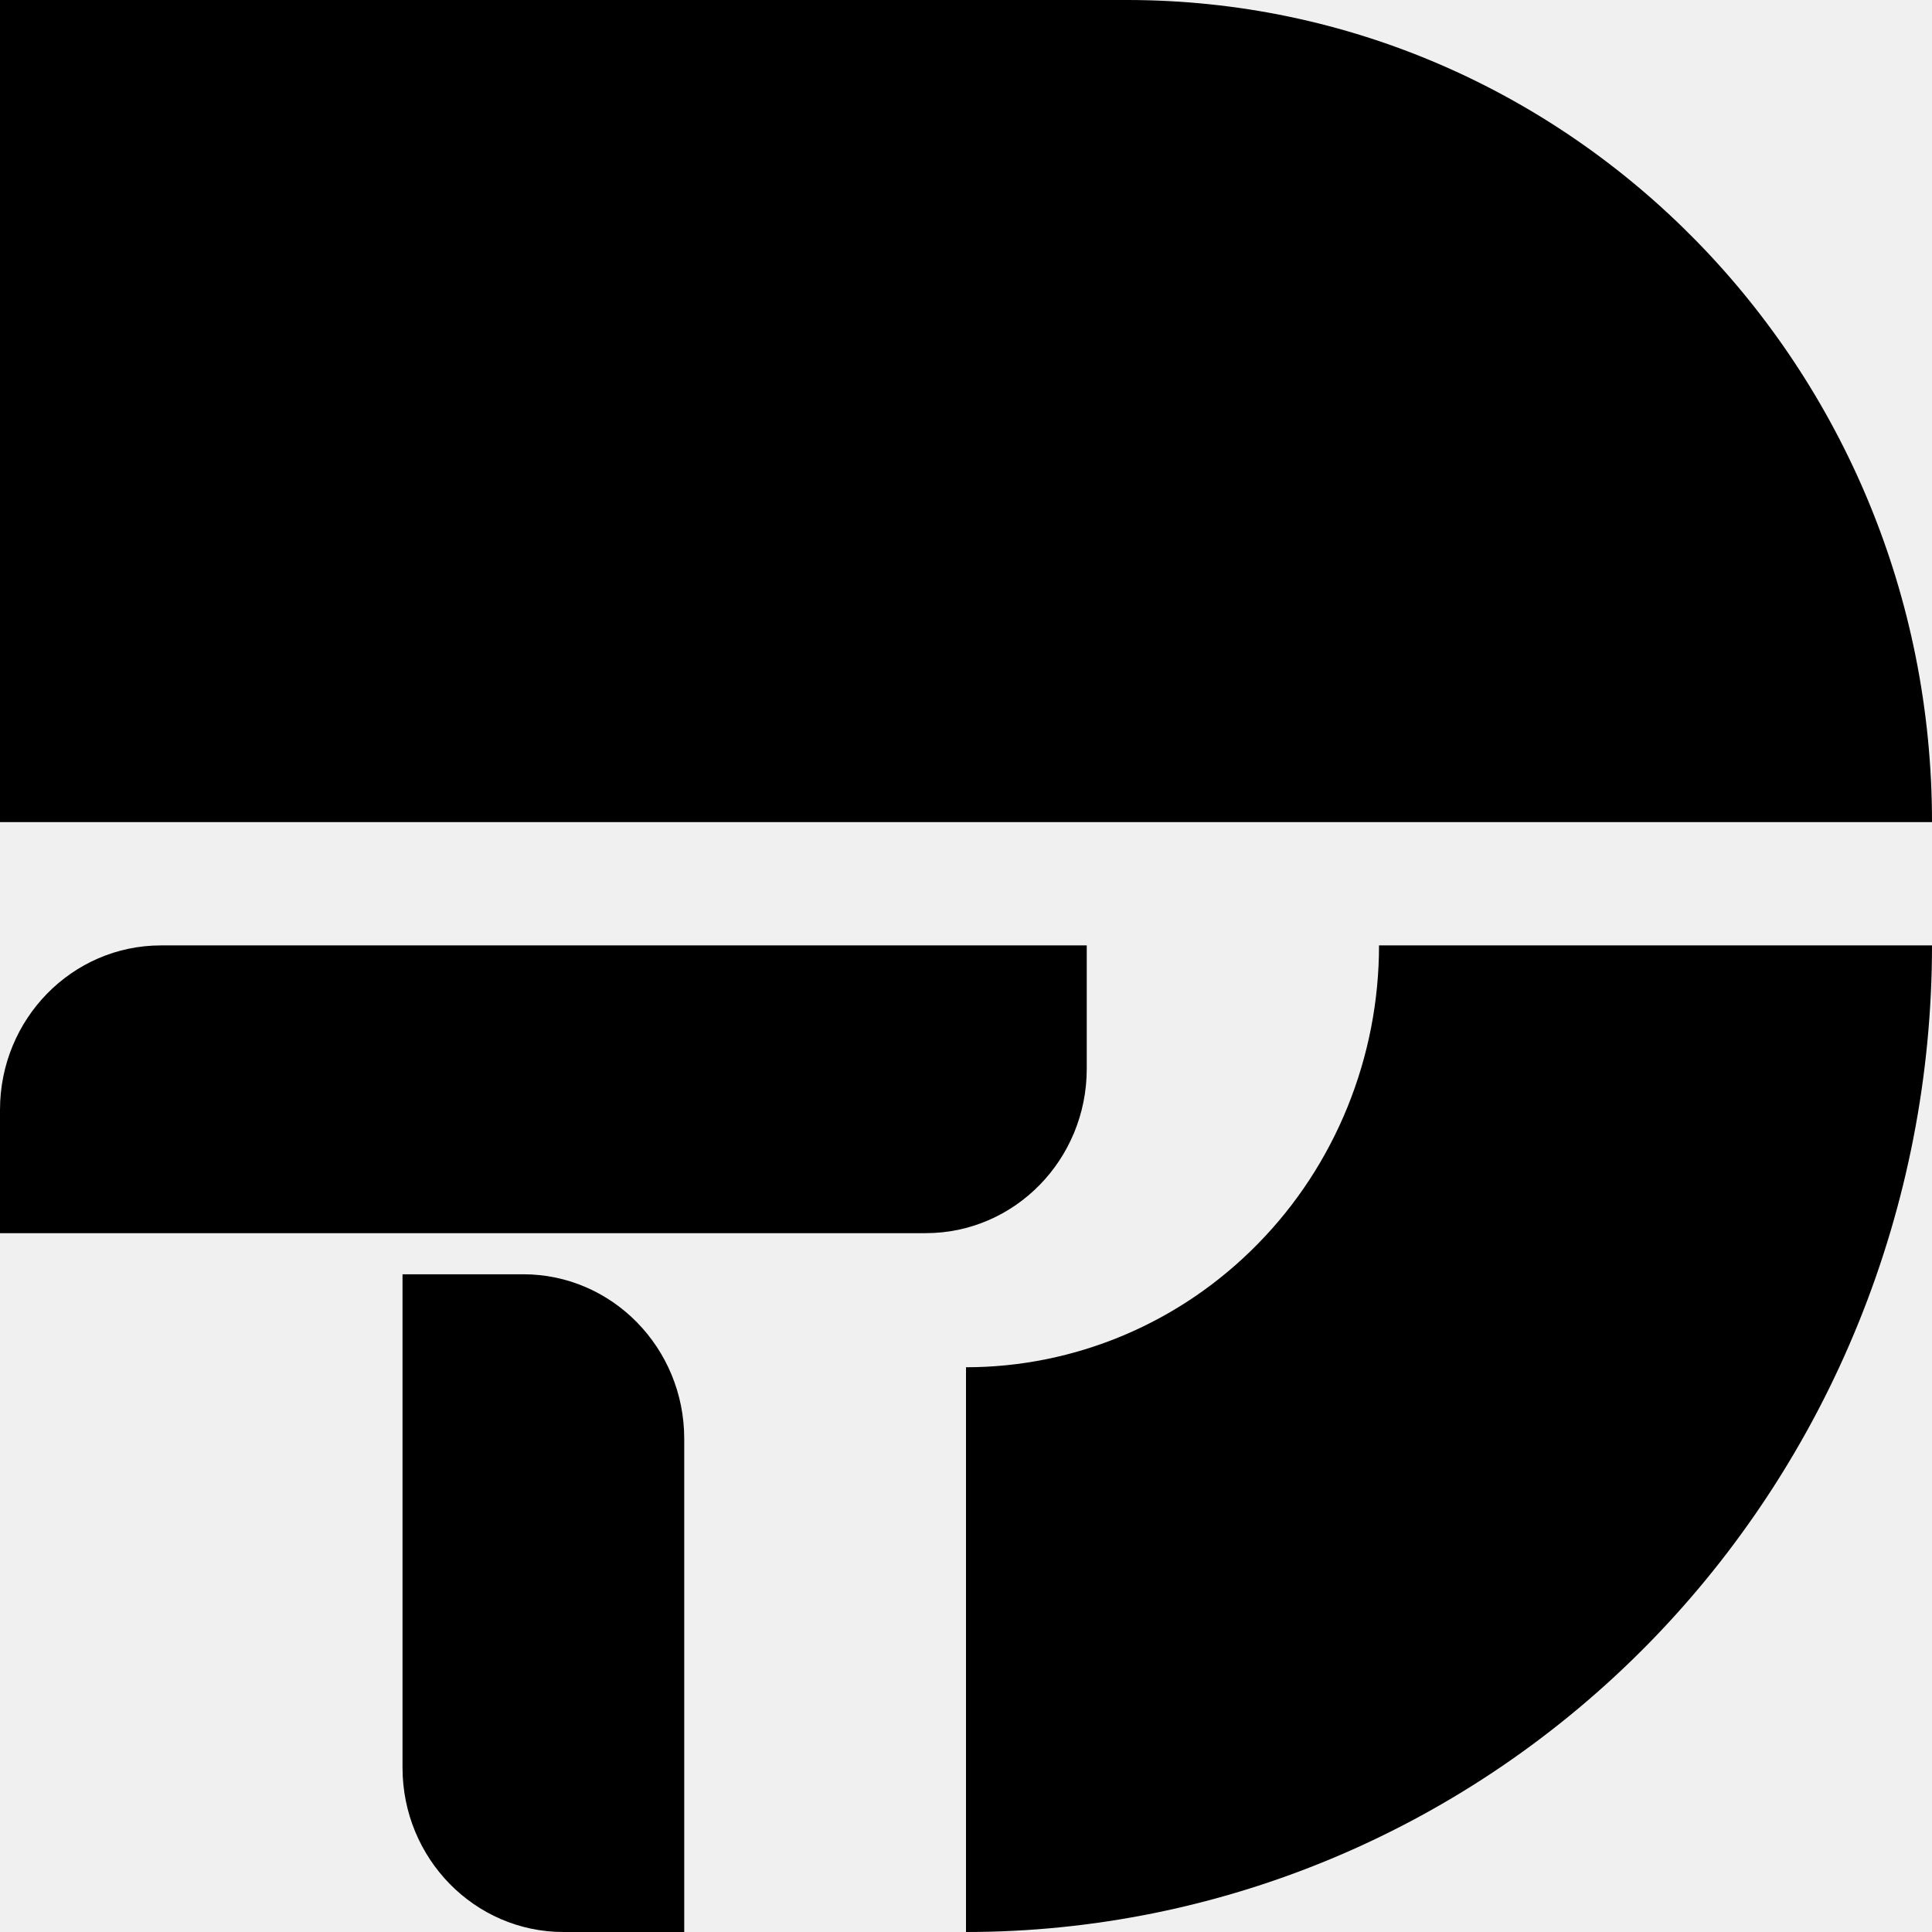
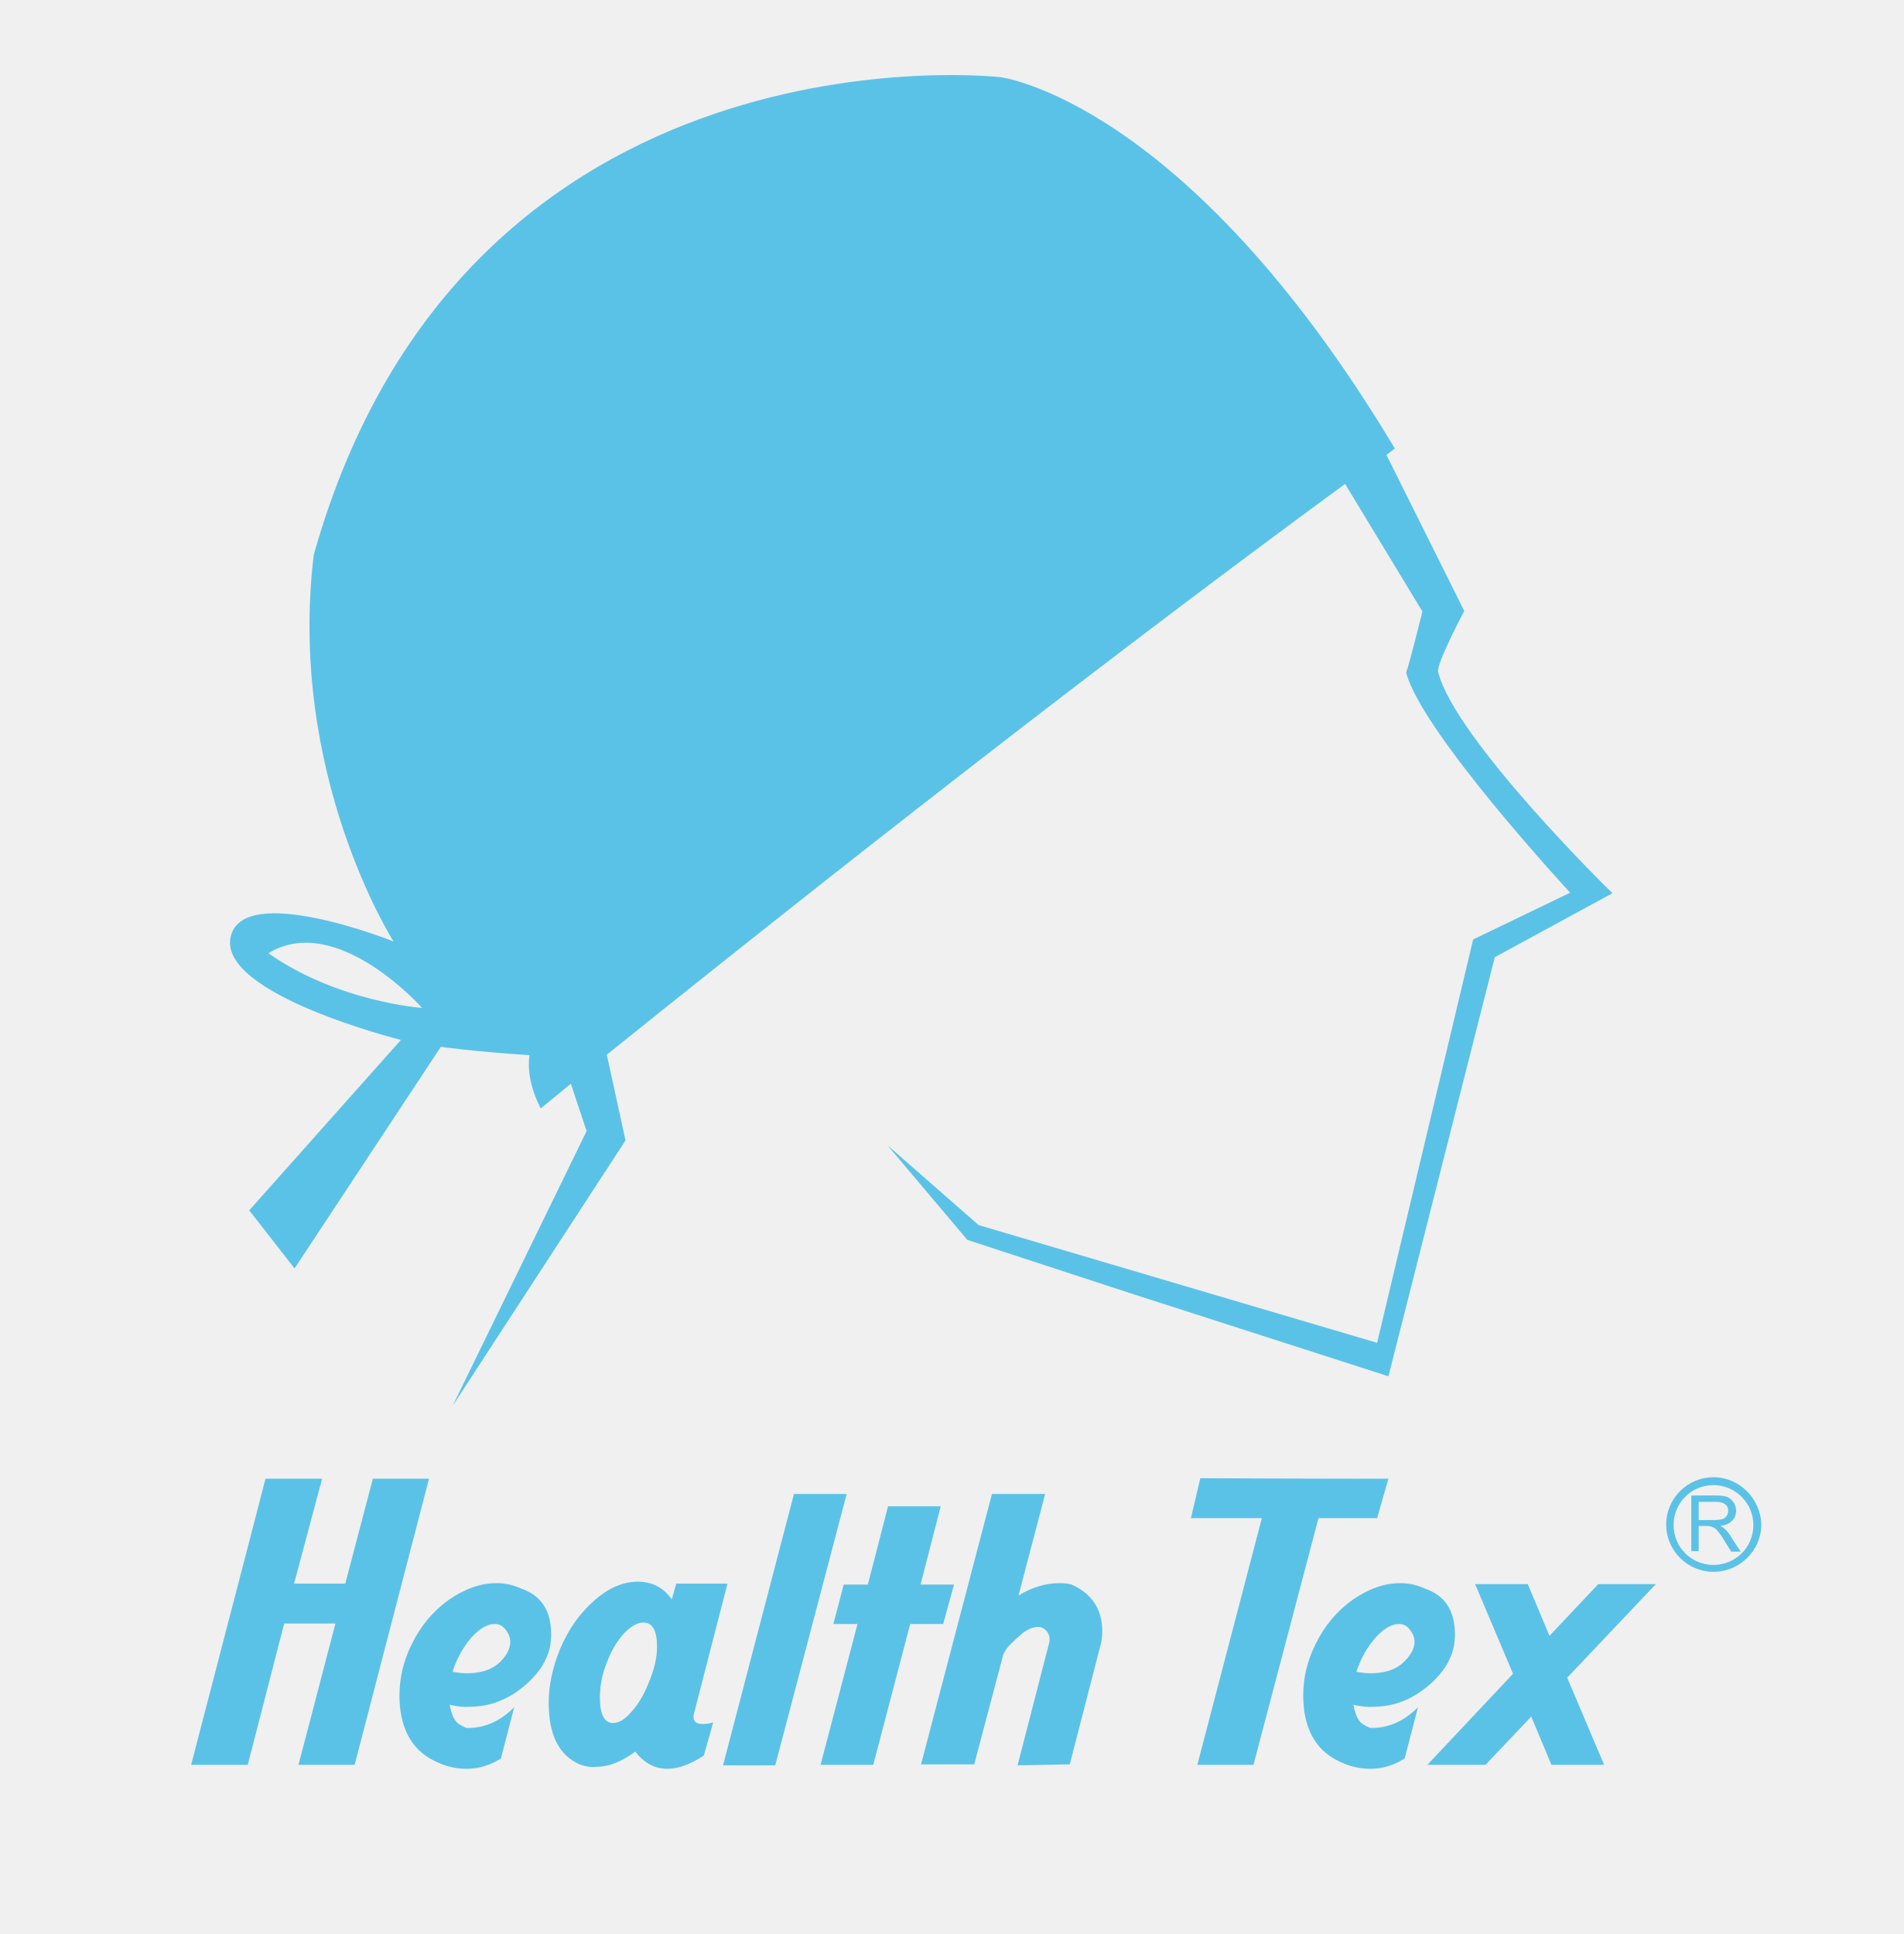
- <svg xmlns="http://www.w3.org/2000/svg" viewBox="0 0 32 32" fill="none">
-   <g clip-path="url(#clip0_3868_4519)">
-     <path d="M0 18.383C0 16.878 1.194 15.659 2.667 15.659H18V17.702C18 19.206 16.806 20.425 15.333 20.425H0V18.383Z" fill="currentColor" />
-     <path d="M9.333 32C7.861 32 6.667 30.781 6.667 29.277V21.106H8.667C10.139 21.106 11.333 22.326 11.333 23.83V32H9.333Z" fill="currentColor" />
-     <path d="M0 0H18.667C26.03 0 32 6.097 32 13.617H0V0Z" fill="currentColor" />
-     <path d="M16 32C18.101 32 20.182 31.577 22.123 30.756C24.064 29.935 25.828 28.731 27.314 27.214C28.799 25.696 29.978 23.895 30.782 21.912C31.586 19.93 32 17.805 32 15.659H22.841C22.841 16.577 22.664 17.485 22.32 18.333C21.977 19.18 21.473 19.951 20.837 20.599C20.202 21.248 19.448 21.763 18.618 22.114C17.788 22.465 16.898 22.646 16 22.646V32Z" fill="currentColor" />
+ <svg xmlns="http://www.w3.org/2000/svg" viewBox="58.955 13.45 554.112 562.951" style="enable-background:new 0 0 612 792;">
+   <defs>
+     <style type="text/css">
+ 	.Arqueado:_x0020_verde{fill:url(#SVGID_1_);stroke:#FFFFFF;stroke-width:0.25;stroke-miterlimit:1;}
+ 	.st0{fill:#5BC2E7;}
+ 	.st1{fill:#1D1D1B;}
+ 	.st2{fill:#FFFFFF;}
+ </style>
+   </defs>
+   <g style="" transform="matrix(1.433496, 0, 0, 1.433496, -100.1574, 5.804137)">
+     <g>
+       <g>
+         <g>
+           <g>
+             <path class="st0" d="M403,141.8c-0.5-1.5,5.3-12.4,5.3-12.4l-15.8-31.7c0.6-0.4,1.2-0.9,1.7-1.3C351.8,25.6,314.1,21,314.1,21       S205.5,8.6,174.7,118c-5.4,44.7,16.2,78.5,16.2,78.5s-30.8-12.3-33.1-0.8c-2.3,11.6,34.6,20.8,34.6,20.8l-30.8,34.6l9.2,11.8       l29.7-45c0,0,6.1,0.9,18,1.7c-0.8,5.4,2.3,10.8,2.3,10.8s2.2-1.8,6.1-5l3.2,9.6l-27.2,55.8l35.1-53.9l-3.8-17.4       c27.1-21.8,90.5-72.4,149.9-115.9l15.7,25.9c0,0-2.7,10.9-3.3,12.4c3.1,12.1,33.3,44.7,33.3,44.7l-19.7,9.5L390.6,278       l-80.9-23.9l-18.5-16.2l16.2,19.2l33,10.8l52.5,16.9l21.6-85.1l23.9-13C438.4,186.8,406.4,155.4,403,141.8z M165.5,198.9       c13.8-8.5,31.2,11.1,31.2,11.1S179.6,208.8,165.5,198.9z" />
+           </g>
+         </g>
+       </g>
+     </g>
  </g>
-   <defs>
-     <clipPath id="clip0_3868_4519">
-       <rect width="32" height="32" fill="white" />
-     </clipPath>
-   </defs>
+   <g style="" transform="matrix(1.433496, 0, 0, 1.433496, -100.1574, 5.804137)">
+     <g>
+       <g>
+         <g>
+           <g>
+             <path class="st0" d="M164.9,305.6h11.5l-5.7,21.3h10.4l5.6-21.3h11.4L183,363.7h-11.4l7.5-28.7h-10.4l-7.4,28.7h-11.5       l12.2-46.9L164.9,305.6z" />
+           </g>
+         </g>
+       </g>
+       <g>
+         <g>
+           <g>
+             <path class="st0" d="M202.3,351.5c0.4,2.2,1.1,3.6,2.2,4.1c0.3,0.2,0.7,0.4,1.2,0.6c3.7,0.1,6.9-1.4,9.7-4.2l-2.7,10.4       c-2.2,1.4-4.5,2.1-7,2.1c-2.2,0-4.3-0.5-6.5-1.6c-4.7-2.3-7.1-6.8-7.1-13.3c0-3.5,0.8-7,2.5-10.4c1.8-3.7,4.3-6.7,7.5-9       c3.2-2.2,6.4-3.4,9.7-3.4c1.8,0,3.5,0.4,5,1.1c4.1,1.4,6.1,4.5,6.1,9.3c0,0.9-0.1,1.7-0.2,2.4c-0.7,3.3-2.7,6.1-5.9,8.6       c-3.2,2.5-6.7,3.7-10.5,3.7C204.9,352,203.6,351.8,202.3,351.5z M202.9,344.8c1,0.2,2,0.3,2.9,0.3c2.6,0,4.7-0.6,6.3-1.9       c1.7-1.5,2.5-3,2.5-4.5c0-0.8-0.3-1.6-0.9-2.4c-0.6-0.8-1.3-1.2-2.2-1.2c-1.8,0-3.6,1.2-5.5,3.6       C204.6,340.6,203.5,342.7,202.9,344.8z" />
+           </g>
+         </g>
+       </g>
+       <g>
+         <g>
+           <g>
+             <path class="st0" d="M228.7,363.6c-4.2-1.8-6.3-6-6.3-12.5c0-3.6,0.8-7.2,2.3-10.9c1.7-4,4-7.3,7-9.9c2.9-2.6,5.9-3.8,8.8-3.8       c2.9,0,5.2,1.2,6.9,3.6l0.9-3.2h10.4l-6.7,26c-0.1,0.4-0.2,0.7-0.2,1c0,1,0.6,1.5,1.8,1.5c0.7,0,1.4-0.1,2.2-0.3l-1.9,6.7       c-2.7,1.8-5.2,2.7-7.4,2.7c-2.6,0-4.8-1.2-6.5-3.5c-2.7,2-5.3,3.1-8,3.1C230.8,364.2,229.7,364,228.7,363.6z M241.6,334.8       c-1.2,0-2.6,0.8-4,2.3c-1.4,1.6-2.6,3.6-3.5,6.1c-0.9,2.3-1.3,4.6-1.3,6.8c0,3.5,0.9,5.2,2.7,5.2c1.2,0,2.5-0.8,3.9-2.5       c1.5-1.7,2.6-3.8,3.6-6.4c0.9-2.3,1.4-4.5,1.4-6.6C244.4,336.5,243.5,334.8,241.6,334.8z" />
+           </g>
+         </g>
+       </g>
+       <g>
+         <g>
+           <g>
+             <path class="st0" d="M268.4,363.8h-10.6l14.4-55.1h10.7L268.4,363.8z" />
+           </g>
+         </g>
+       </g>
+       <g>
+         <g>
+           <g>
+             <path class="st0" d="M288.3,363.7h-10.7l7.5-28.6h-4.9l2.1-8h4.9l4.1-15.9H302l-4.1,15.9h6.8l-2.2,8h-6.7L288.3,363.7z" />
+           </g>
+         </g>
+       </g>
+       <g>
+         <g>
+           <g>
+             <path class="st0" d="M317.6,363.8l6.4-24.8c0.1-0.3,0.1-0.5,0.1-0.8c0-0.9-0.4-1.6-1.1-2.1c-0.4-0.3-0.8-0.4-1.3-0.4       c-0.9,0-1.9,0.4-3,1.2c-1.2,1-1.9,1.7-2.2,2c-0.8,0.7-1.4,1.5-1.8,2.4l-5.9,22.3H298l14.4-54.9h10.8l-5.4,20.6       c2.8-1.7,5.6-2.5,8.3-2.5c1,0,1.8,0.1,2.5,0.3c4.2,1.9,6.2,5.1,6.2,9.5c0,0.8-0.1,1.6-0.2,2.2l-6.4,24.8L317.6,363.8z" />
+           </g>
+         </g>
+       </g>
+       <g>
+         <g>
+           <g>
+             <path class="st0" d="M352.8,313.6l1.9-8.1c0,0,22.4,0.1,38.2,0.1l-2.3,8h-11.9l-13.2,50.1h-11.4l13.1-50.1H352.8z" />
+           </g>
+         </g>
+       </g>
+       <g>
+         <g>
+           <g>
+             <path class="st0" d="M385.8,351.5c0.4,2.2,1.1,3.6,2.2,4.1c0.3,0.2,0.7,0.4,1.2,0.6c3.7,0.1,6.9-1.4,9.7-4.2l-2.7,10.4       c-2.2,1.4-4.5,2.1-7,2.1c-2.2,0-4.3-0.5-6.5-1.6c-4.7-2.3-7.1-6.8-7.1-13.3c0-3.5,0.8-7,2.5-10.4c1.8-3.7,4.3-6.7,7.5-9       c3.2-2.2,6.4-3.4,9.7-3.4c1.8,0,3.5,0.4,5,1.1c4.1,1.4,6.1,4.5,6.1,9.3c0,0.9-0.1,1.7-0.2,2.4c-0.7,3.3-2.7,6.1-5.9,8.6       c-3.2,2.5-6.7,3.7-10.5,3.7C388.4,352,387.1,351.8,385.8,351.5z M386.4,344.8c1,0.2,2,0.3,2.9,0.3c2.6,0,4.7-0.6,6.3-1.9       c1.7-1.5,2.6-3,2.6-4.5c0-0.8-0.3-1.6-0.9-2.4c-0.6-0.8-1.3-1.2-2.2-1.2c-1.8,0-3.6,1.2-5.5,3.6       C388.1,340.6,387.1,342.7,386.4,344.8z" />
+           </g>
+         </g>
+       </g>
+       <g>
+         <g>
+           <g>
+             <path class="st0" d="M412.6,363.7h-11.8l17.4-18.5l-7.7-18.2h10.7l4.4,10.5l9.9-10.5h11.7l-18,19l7.5,17.7H426l-4.1-9.8       L412.6,363.7z" />
+           </g>
+         </g>
+       </g>
+     </g>
+     <g>
+       <g>
+         <g>
+           <g>
+             <path class="st0" d="M467,315c0,4.5-3.6,8.1-8.1,8.1c-4.5,0-8.1-3.6-8.1-8.1c0-4.5,3.6-8.1,8.1-8.1       C463.3,306.9,467,310.5,467,315z M458.9,305.3c-5.3,0-9.6,4.3-9.6,9.6c0,5.3,4.3,9.6,9.6,9.6c5.3,0,9.7-4.3,9.7-9.6       C468.5,309.7,464.2,305.3,458.9,305.3z" />
+           </g>
+         </g>
+       </g>
+       <g>
+         <g>
+           <g>
+             <path class="st0" d="M454.4,320.4V309h5c1,0,1.8,0.1,2.3,0.3c0.5,0.2,0.9,0.6,1.3,1.1c0.3,0.5,0.5,1.1,0.5,1.7       c0,0.8-0.3,1.5-0.8,2c-0.5,0.6-1.3,0.9-2.4,1.1c0.4,0.2,0.7,0.4,0.9,0.6c0.4,0.4,0.9,0.9,1.2,1.5l2,3.1h-1.9L461,318       c-0.4-0.7-0.8-1.2-1.1-1.6c-0.3-0.4-0.5-0.6-0.8-0.8c-0.2-0.1-0.5-0.2-0.7-0.3c-0.2,0-0.4-0.1-0.8-0.1h-1.7v5.1H454.4z        M455.9,314h3.2c0.7,0,1.2-0.1,1.6-0.2c0.4-0.1,0.7-0.4,0.9-0.7c0.2-0.3,0.3-0.7,0.3-1c0-0.5-0.2-1-0.6-1.3       c-0.4-0.3-1-0.5-1.8-0.5h-3.6V314z" />
+           </g>
+         </g>
+       </g>
+     </g>
+   </g>
</svg>
